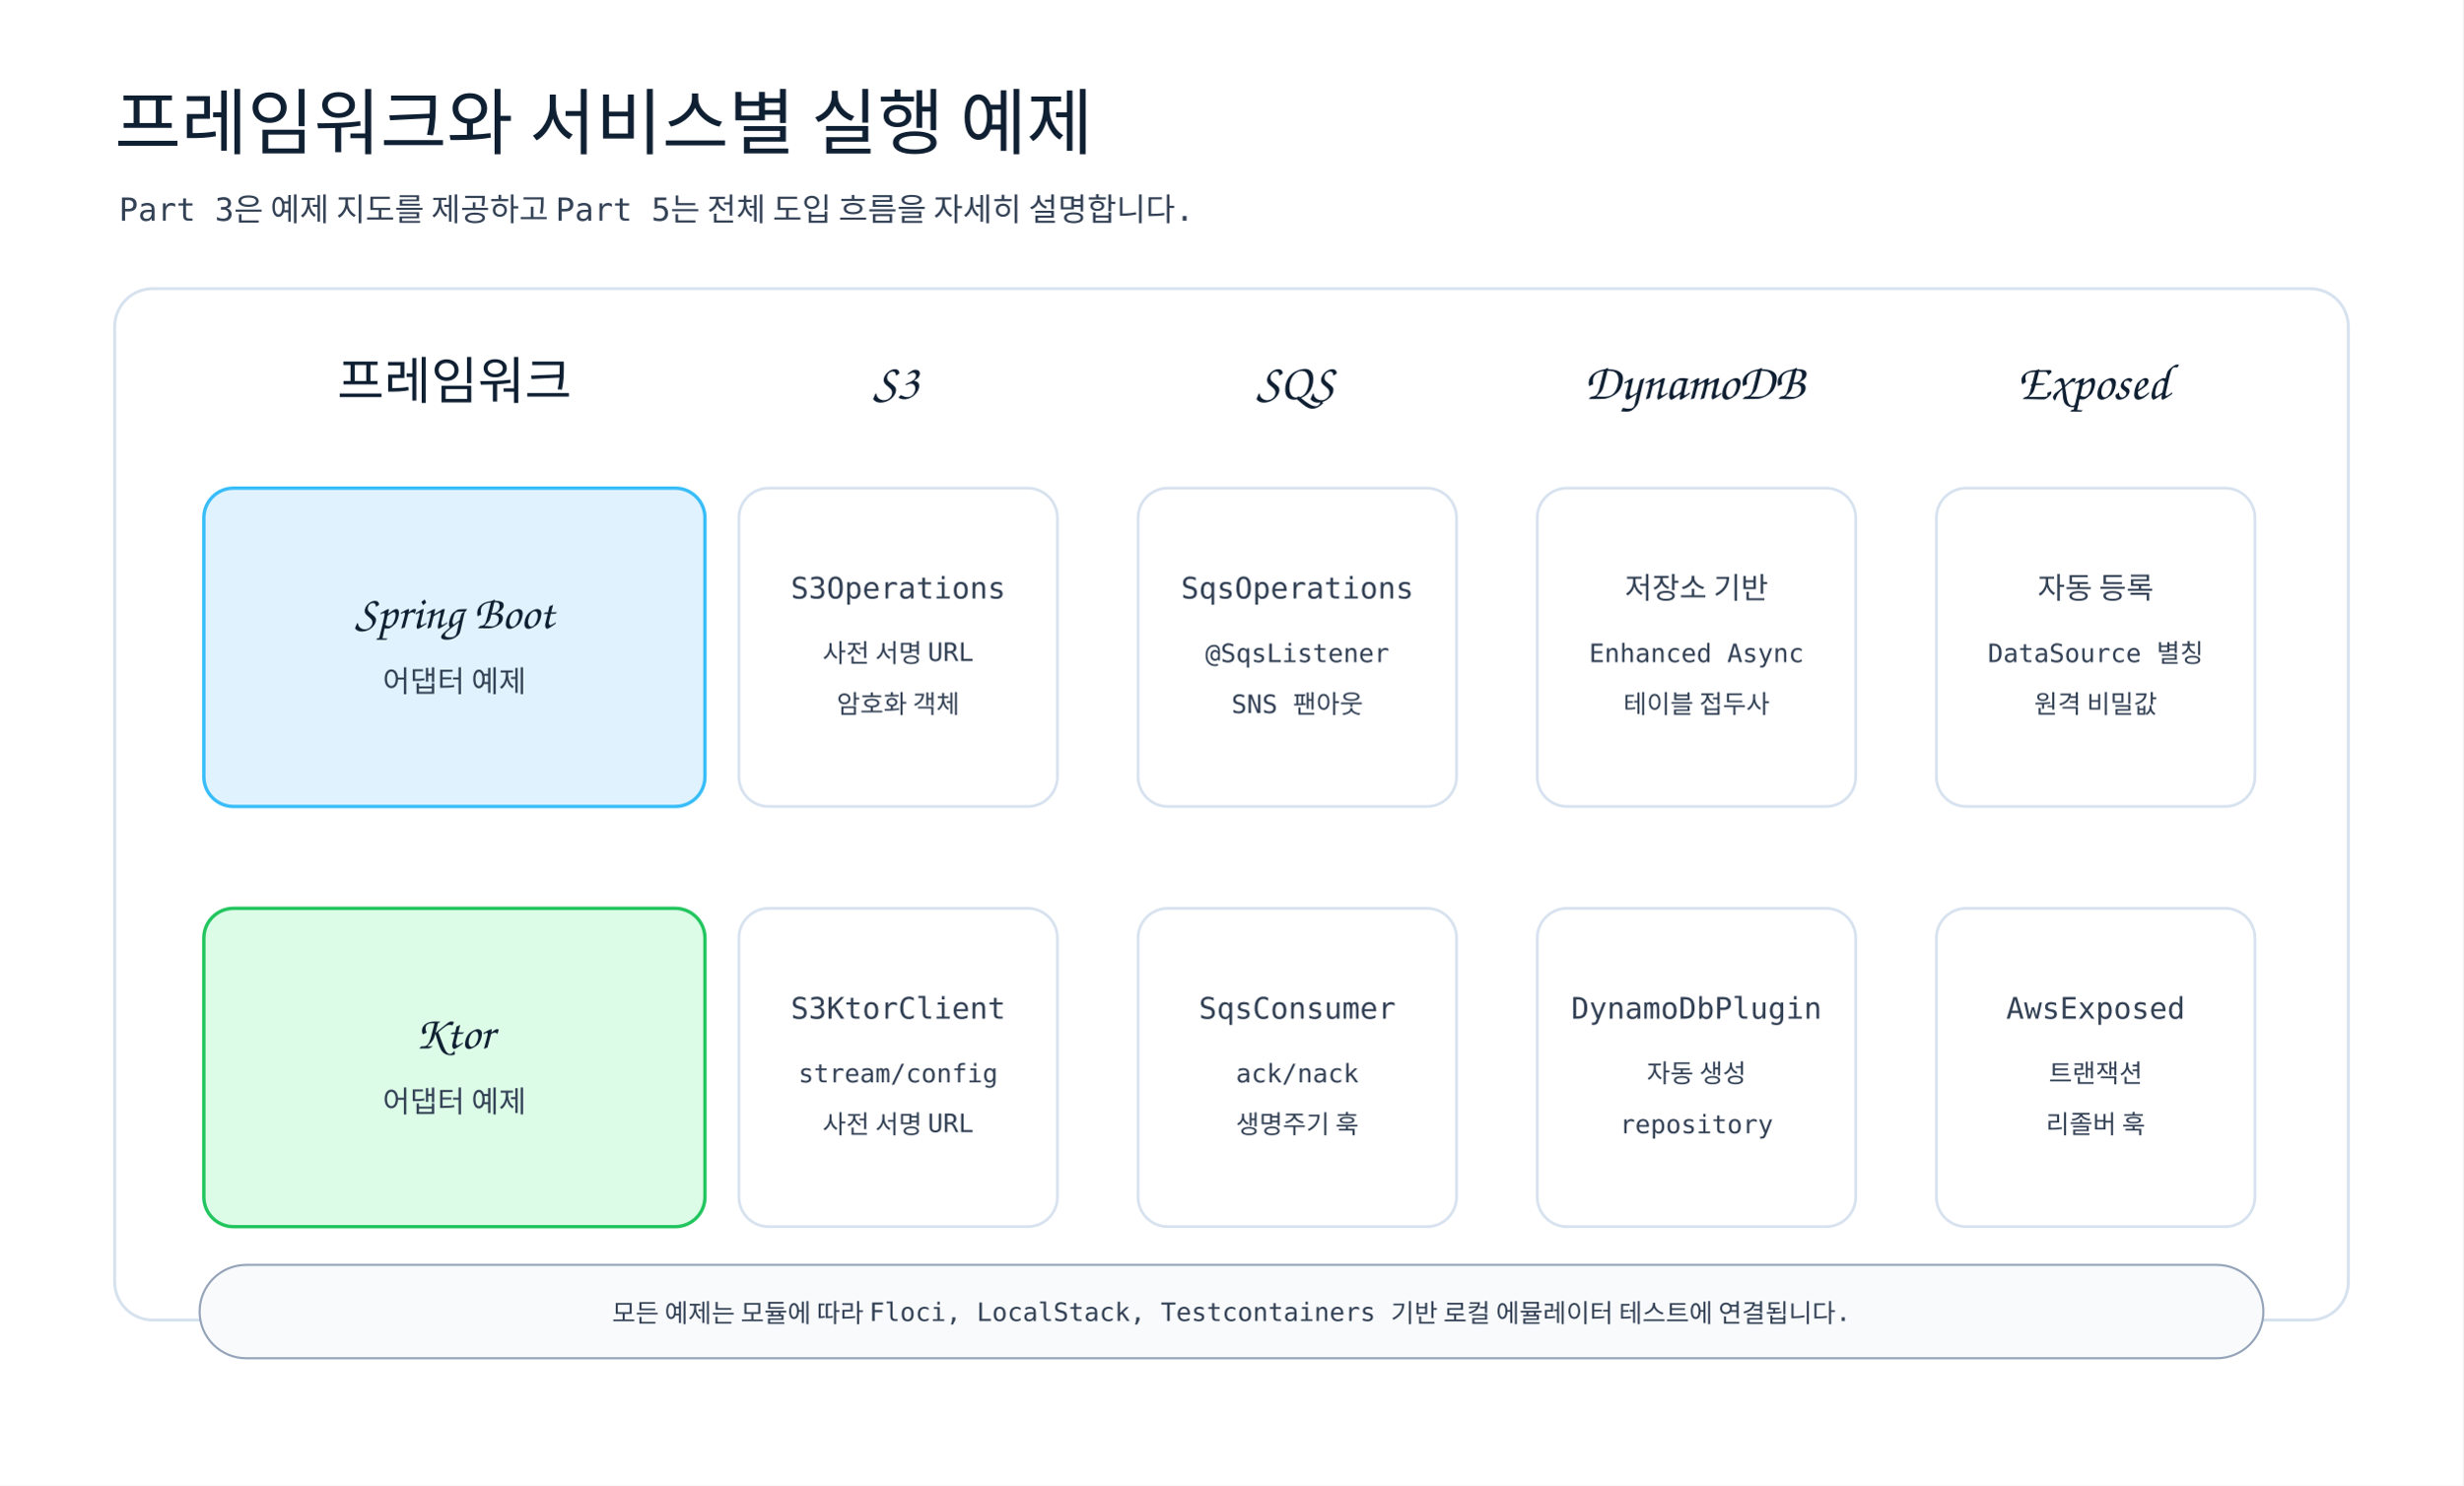
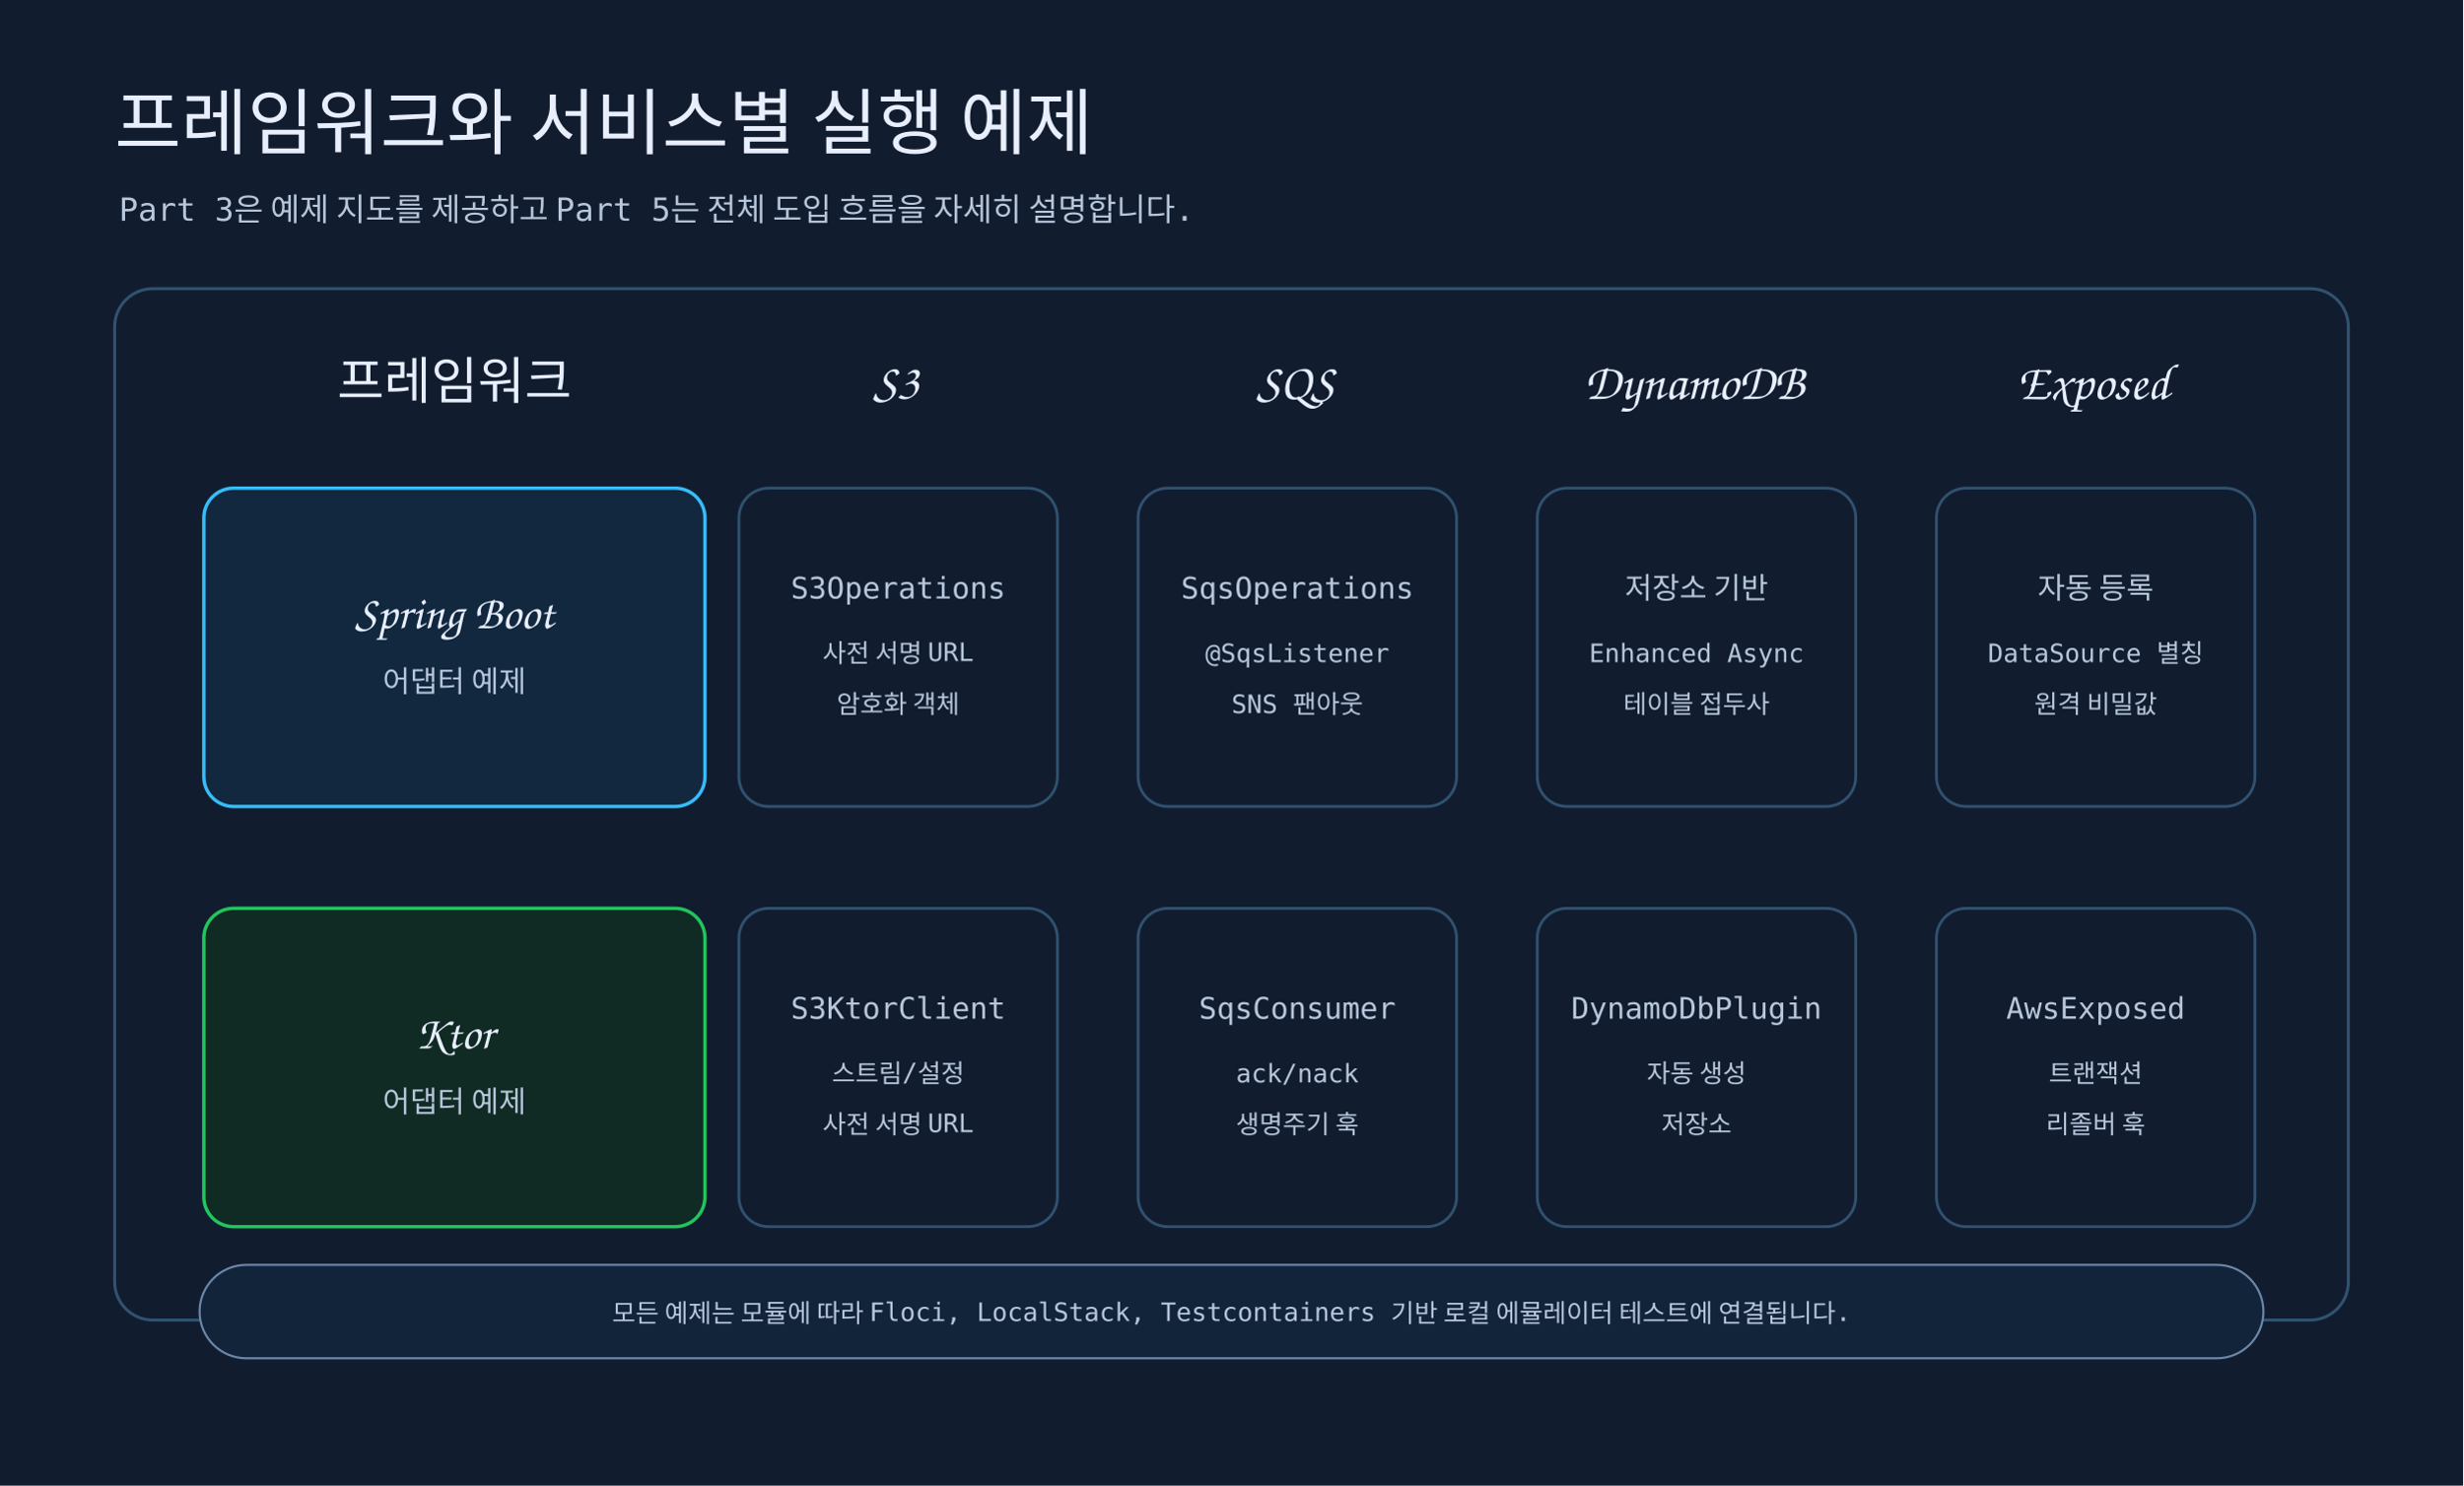
<svg xmlns="http://www.w3.org/2000/svg" width="1160" height="700" viewBox="0 0 1160 700" role="img" aria-label="bluetape4k AWS Part 3 실행 예제 구성표">
  <defs>
    <style>
-       .title{font-family:'goorm Sans',cursive;font-size:34px;fill:#102033}
-       .subtitle,.body{font-family:'goorm Sans Code',monospace;fill:#334155}
-       .subtitle{font-size:15px}.label{font-family:'goorm Sans',cursive;font-size:22px;fill:#102033}.head{font-family:'goorm Sans',cursive;font-size:24px;fill:#102033}
-       .body{font-size:14px}.small{font-family:'goorm Sans Code',monospace;font-size:12px;fill:#334155}.panel{fill:#fff;stroke:#d7e2ef;stroke-width:1.4;rx:18}
+       .title{font-family:'goorm Sans',cursive;font-size:34px;fill:#e8eefc}
+       .subtitle,.body{font-family:'goorm Sans Code',monospace;fill:#b8c7dc}
+       .subtitle{font-size:15px}.label{font-family:'goorm Sans',cursive;font-size:22px;fill:#e8eefc}.head{font-family:'goorm Sans',cursive;font-size:24px;fill:#e8eefc}
+       .body{font-size:14px}.small{font-family:'goorm Sans Code',monospace;font-size:12px;fill:#b8c7dc}.panel{fill:#111d2f;stroke:#315270;stroke-width:1.4;rx:18}
    </style>
  </defs>
-   <rect width="1160" height="700" fill="#ffffff" />
+   <rect width="1160" height="700" fill="#111d2f" />
  <text class="title" x="54" y="70">프레임워크와 서비스별 실행 예제</text>
  <text class="subtitle" x="56" y="104">Part 3은 예제 지도를 제공하고 Part 5는 전체 도입 흐름을 자세히 설명합니다.</text>
  <rect class="panel" x="54" y="136" width="1052" height="486" />
  <text class="head" x="214" y="188" text-anchor="middle">프레임워크</text>
  <text class="head" x="422" y="188" text-anchor="middle">S3</text>
  <text class="head" x="610" y="188" text-anchor="middle">SQS</text>
  <text class="head" x="798" y="188" text-anchor="middle">DynamoDB</text>
  <text class="head" x="986" y="188" text-anchor="middle">Exposed</text>
-   <rect x="96" y="230" width="236" height="150" rx="14" fill="#e0f2fe" stroke="#38bdf8" stroke-width="1.6" />
+   <rect x="96" y="230" width="236" height="150" rx="14" fill="#11283f" stroke="#38bdf8" stroke-width="1.6" />
  <text class="label" x="214" y="296" text-anchor="middle">Spring Boot</text>
  <text class="body" x="214" y="326" text-anchor="middle">어댑터 예제</text>
-   <rect x="348" y="230" width="150" height="150" rx="14" fill="#ffffff" stroke="#d7e2ef" stroke-width="1.3" />
+   <rect x="348" y="230" width="150" height="150" rx="14" fill="#111d2f" stroke="#315270" stroke-width="1.3" />
  <text class="body" x="423" y="282" text-anchor="middle">S3Operations</text>
  <text class="small" x="423" y="312" text-anchor="middle">사전 서명 URL</text>
  <text class="small" x="423" y="336" text-anchor="middle">암호화 객체</text>
-   <rect x="536" y="230" width="150" height="150" rx="14" fill="#ffffff" stroke="#d7e2ef" stroke-width="1.3" />
+   <rect x="536" y="230" width="150" height="150" rx="14" fill="#111d2f" stroke="#315270" stroke-width="1.3" />
  <text class="body" x="611" y="282" text-anchor="middle">SqsOperations</text>
  <text class="small" x="611" y="312" text-anchor="middle">@SqsListener</text>
  <text class="small" x="611" y="336" text-anchor="middle">SNS 팬아웃</text>
-   <rect x="724" y="230" width="150" height="150" rx="14" fill="#ffffff" stroke="#d7e2ef" stroke-width="1.3" />
+   <rect x="724" y="230" width="150" height="150" rx="14" fill="#111d2f" stroke="#315270" stroke-width="1.3" />
  <text class="body" x="799" y="282" text-anchor="middle">저장소 기반</text>
  <text class="small" x="799" y="312" text-anchor="middle">Enhanced Async</text>
  <text class="small" x="799" y="336" text-anchor="middle">테이블 접두사</text>
-   <rect x="912" y="230" width="150" height="150" rx="14" fill="#ffffff" stroke="#d7e2ef" stroke-width="1.3" />
+   <rect x="912" y="230" width="150" height="150" rx="14" fill="#111d2f" stroke="#315270" stroke-width="1.3" />
  <text class="body" x="987" y="282" text-anchor="middle">자동 등록</text>
  <text class="small" x="987" y="312" text-anchor="middle">DataSource 별칭</text>
  <text class="small" x="987" y="336" text-anchor="middle">원격 비밀값</text>
-   <rect x="96" y="428" width="236" height="150" rx="14" fill="#dcfce7" stroke="#22c55e" stroke-width="1.6" />
+   <rect x="96" y="428" width="236" height="150" rx="14" fill="#102a24" stroke="#22c55e" stroke-width="1.6" />
  <text class="label" x="214" y="494" text-anchor="middle">Ktor</text>
  <text class="body" x="214" y="524" text-anchor="middle">어댑터 예제</text>
-   <rect x="348" y="428" width="150" height="150" rx="14" fill="#ffffff" stroke="#d7e2ef" stroke-width="1.3" />
+   <rect x="348" y="428" width="150" height="150" rx="14" fill="#111d2f" stroke="#315270" stroke-width="1.3" />
  <text class="body" x="423" y="480" text-anchor="middle">S3KtorClient</text>
-   <text class="small" x="423" y="510" text-anchor="middle">stream/config</text>
+   <text class="small" x="423" y="510" text-anchor="middle">스트림/설정</text>
  <text class="small" x="423" y="534" text-anchor="middle">사전 서명 URL</text>
-   <rect x="536" y="428" width="150" height="150" rx="14" fill="#ffffff" stroke="#d7e2ef" stroke-width="1.3" />
+   <rect x="536" y="428" width="150" height="150" rx="14" fill="#111d2f" stroke="#315270" stroke-width="1.3" />
  <text class="body" x="611" y="480" text-anchor="middle">SqsConsumer</text>
  <text class="small" x="611" y="510" text-anchor="middle">ack/nack</text>
  <text class="small" x="611" y="534" text-anchor="middle">생명주기 훅</text>
-   <rect x="724" y="428" width="150" height="150" rx="14" fill="#ffffff" stroke="#d7e2ef" stroke-width="1.3" />
+   <rect x="724" y="428" width="150" height="150" rx="14" fill="#111d2f" stroke="#315270" stroke-width="1.3" />
  <text class="body" x="799" y="480" text-anchor="middle">DynamoDbPlugin</text>
  <text class="small" x="799" y="510" text-anchor="middle">자동 생성</text>
-   <text class="small" x="799" y="534" text-anchor="middle">repository</text>
-   <rect x="912" y="428" width="150" height="150" rx="14" fill="#ffffff" stroke="#d7e2ef" stroke-width="1.3" />
+   <text class="small" x="799" y="534" text-anchor="middle">저장소</text>
+   <rect x="912" y="428" width="150" height="150" rx="14" fill="#111d2f" stroke="#315270" stroke-width="1.3" />
  <text class="body" x="987" y="480" text-anchor="middle">AwsExposed</text>
  <text class="small" x="987" y="510" text-anchor="middle">트랜잭션</text>
  <text class="small" x="987" y="534" text-anchor="middle">리졸버 훅</text>
-   <rect x="94" y="596" width="972" height="44" rx="22" fill="#f8fafc" stroke="#94a3b8" />
+   <rect x="94" y="596" width="972" height="44" rx="22" fill="#12243a" stroke="#6d87a8" />
  <text class="small" x="580" y="623" text-anchor="middle">모든 예제는 모듈에 따라 Floci, LocalStack, Testcontainers 기반 로컬 에뮬레이터 테스트에 연결됩니다.</text>
</svg>
